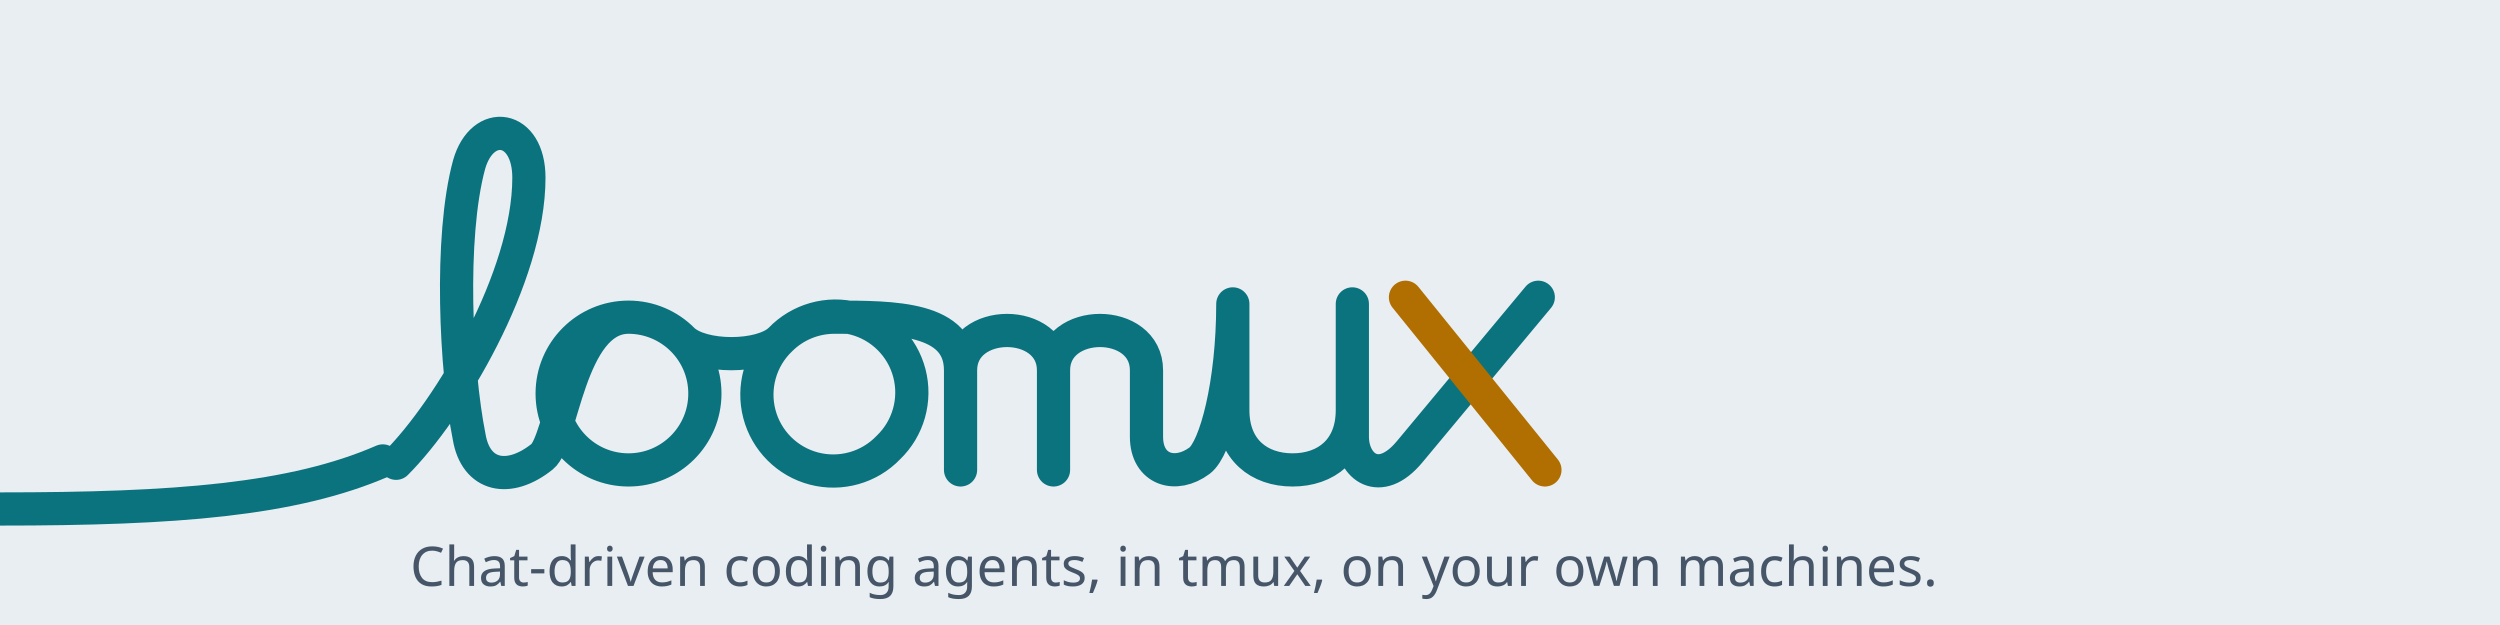
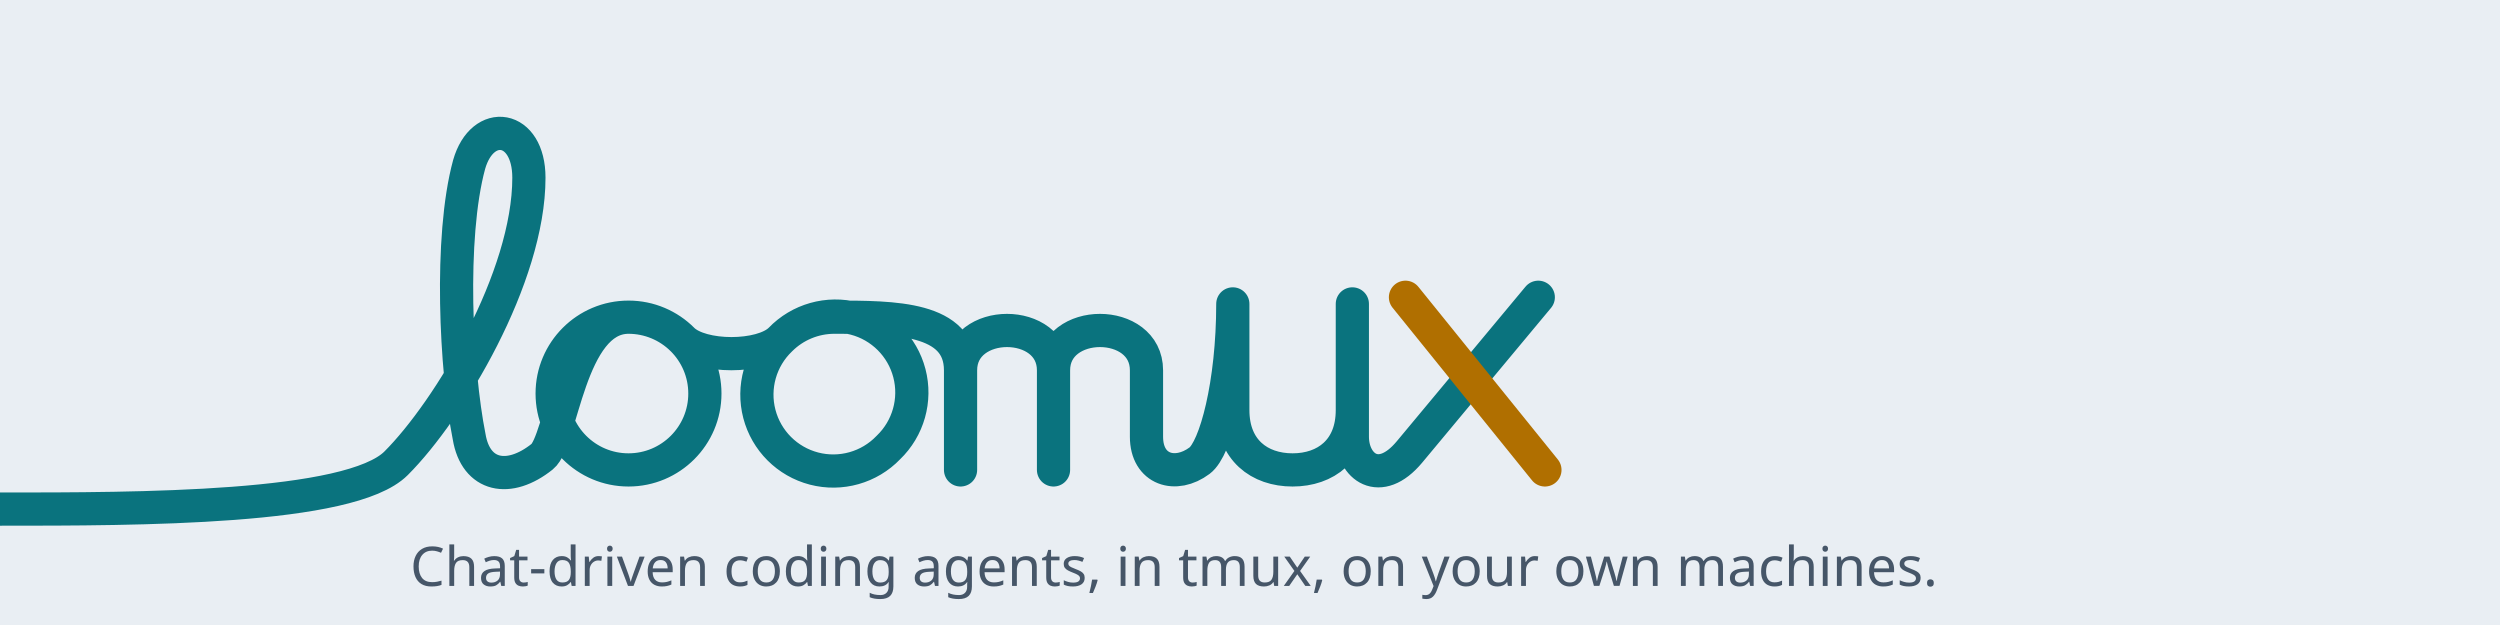
<svg xmlns="http://www.w3.org/2000/svg" viewBox="0 0 1280 320" width="1280" height="320" role="img">
  <rect width="1280" height="320" fill="#e9eef3" />
-   <path d="M0 260.6 C90 260.6 150 256 196 236" fill="none" stroke="#0a737e" stroke-width="17" stroke-linecap="round" />
  <g transform="translate(196 40) scale(3.4)">
-     <path d="M2 58 C10 50 22 30 22 15 C22 7 15 6 13 13 C10 24 11 44 13 54 C14 60 19 61 24 57 C27 54.6 28 36 37 36 A11.5 11.5 0 1 1 37 59 A11.5 11.5 0 1 1 37 36 A11.5 11.5 0 0 1 45.13 39.37 C47.96 42.2 57.04 42.2 59.87 39.37 A11.5 11.5 0 1 1 76.13 55.63 A11.5 11.5 0 1 1 59.87 39.37 A11.5 11.5 0 0 1 68 36 C77 36 87 36 87 44 L87 59 L87 44 C87 36 101 36 101 44 L101 59 L101 44 C101 36 115 36 115 44 L115 54 C115 59 119.4 60.3 123 57.6 C125.4 55.8 128 46 128 34 L128 50 C128 56 132 59 137 59 C142 59 146 56 146 50 L146 34 L146 54 C146 58.5 150.1 61.7 154.6 56.3 L174 33" fill="none" stroke="#0a737e" stroke-width="5" stroke-linecap="round" stroke-linejoin="round" />
+     <path d="M-57.647 64.9 C-36.771 64.9 -4.9 64.9 2 58 C10 50 22 30 22 15 C22 7 15 6 13 13 C10 24 11 44 13 54 C14 60 19 61 24 57 C27 54.6 28 36 37 36 A11.5 11.5 0 1 1 37 59 A11.5 11.5 0 1 1 37 36 A11.5 11.5 0 0 1 45.13 39.37 C47.96 42.2 57.04 42.2 59.87 39.37 A11.5 11.5 0 1 1 76.13 55.63 A11.5 11.5 0 1 1 59.87 39.37 A11.5 11.5 0 0 1 68 36 C77 36 87 36 87 44 L87 59 L87 44 C87 36 101 36 101 44 L101 59 L101 44 C101 36 115 36 115 44 L115 54 C115 59 119.4 60.3 123 57.6 C125.4 55.8 128 46 128 34 L128 50 C128 56 132 59 137 59 C142 59 146 56 146 50 L146 34 L146 54 C146 58.5 150.1 61.7 154.6 56.3 L174 33" fill="none" stroke="#0a737e" stroke-width="5" stroke-linecap="round" stroke-linejoin="round" />
    <path d="M154 33 L175 59" fill="none" stroke="#b06f00" stroke-width="5" stroke-linecap="round" />
  </g>
  <text x="210" y="300" font-family="Atkinson Hyperlegible Next, Atkinson Hyperlegible, system-ui, sans-serif" font-size="28" fill="#465668">Chat-driven coding agents, in tmux, on your own machines.</text>
</svg>
